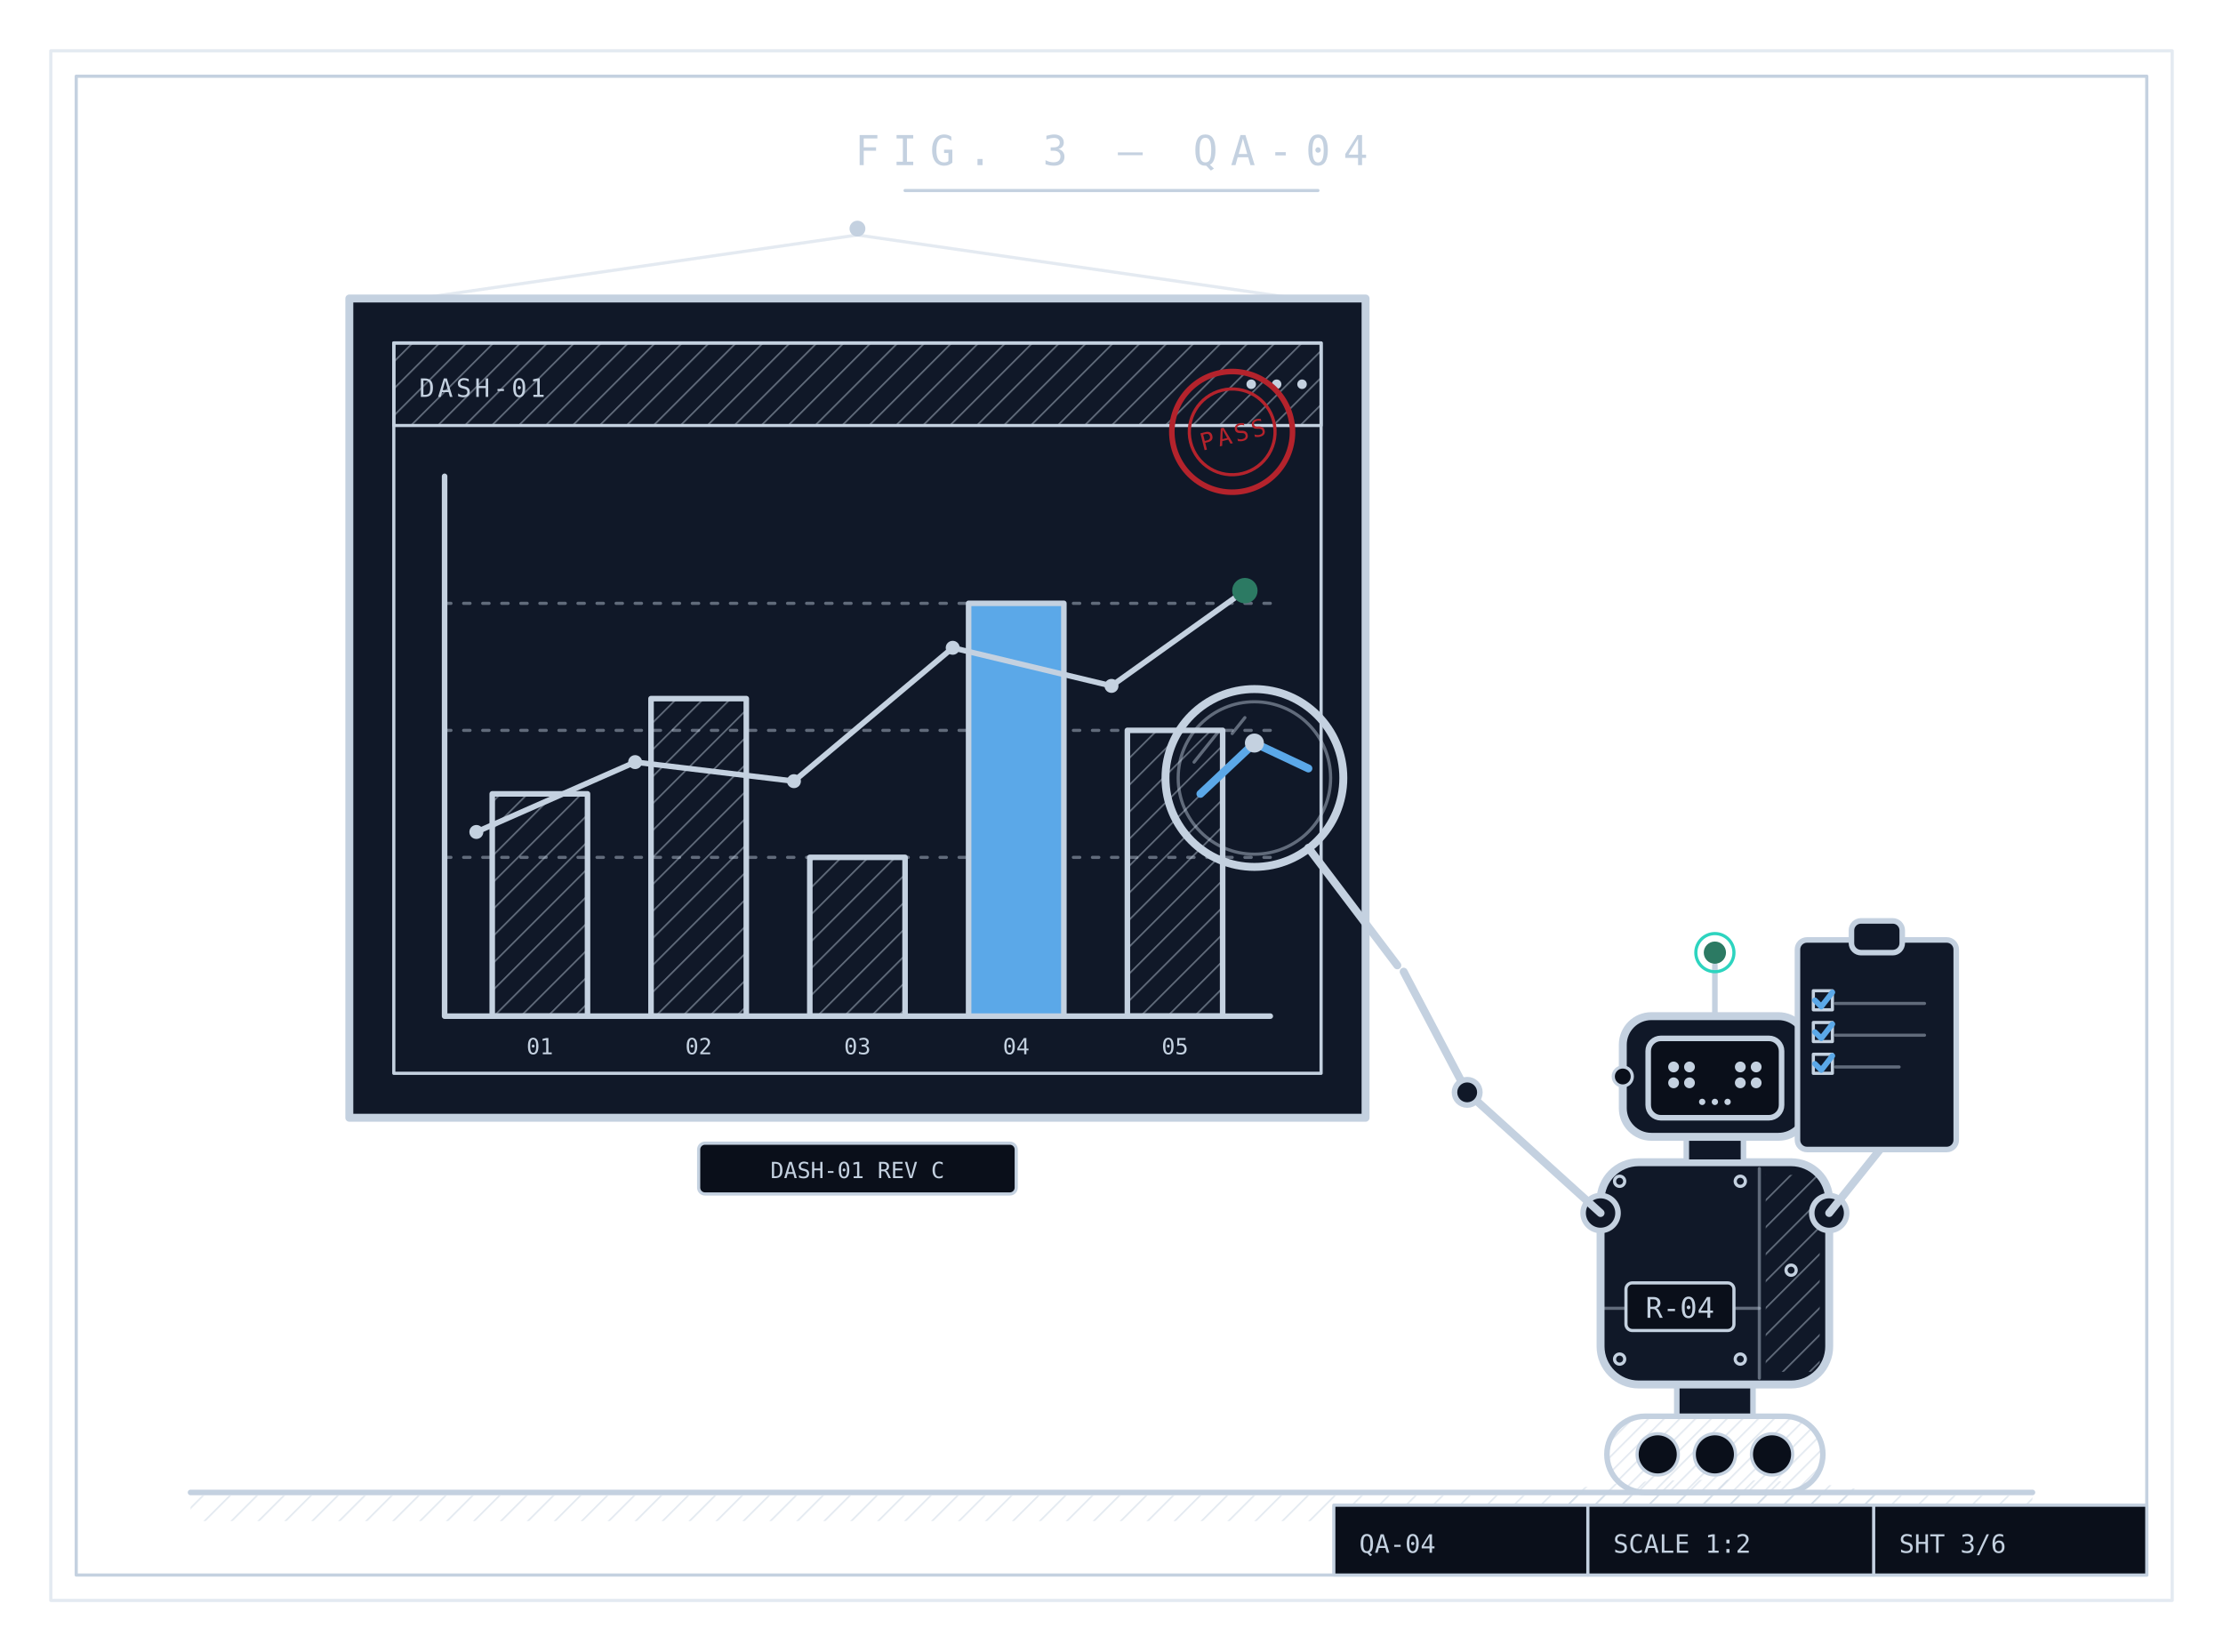
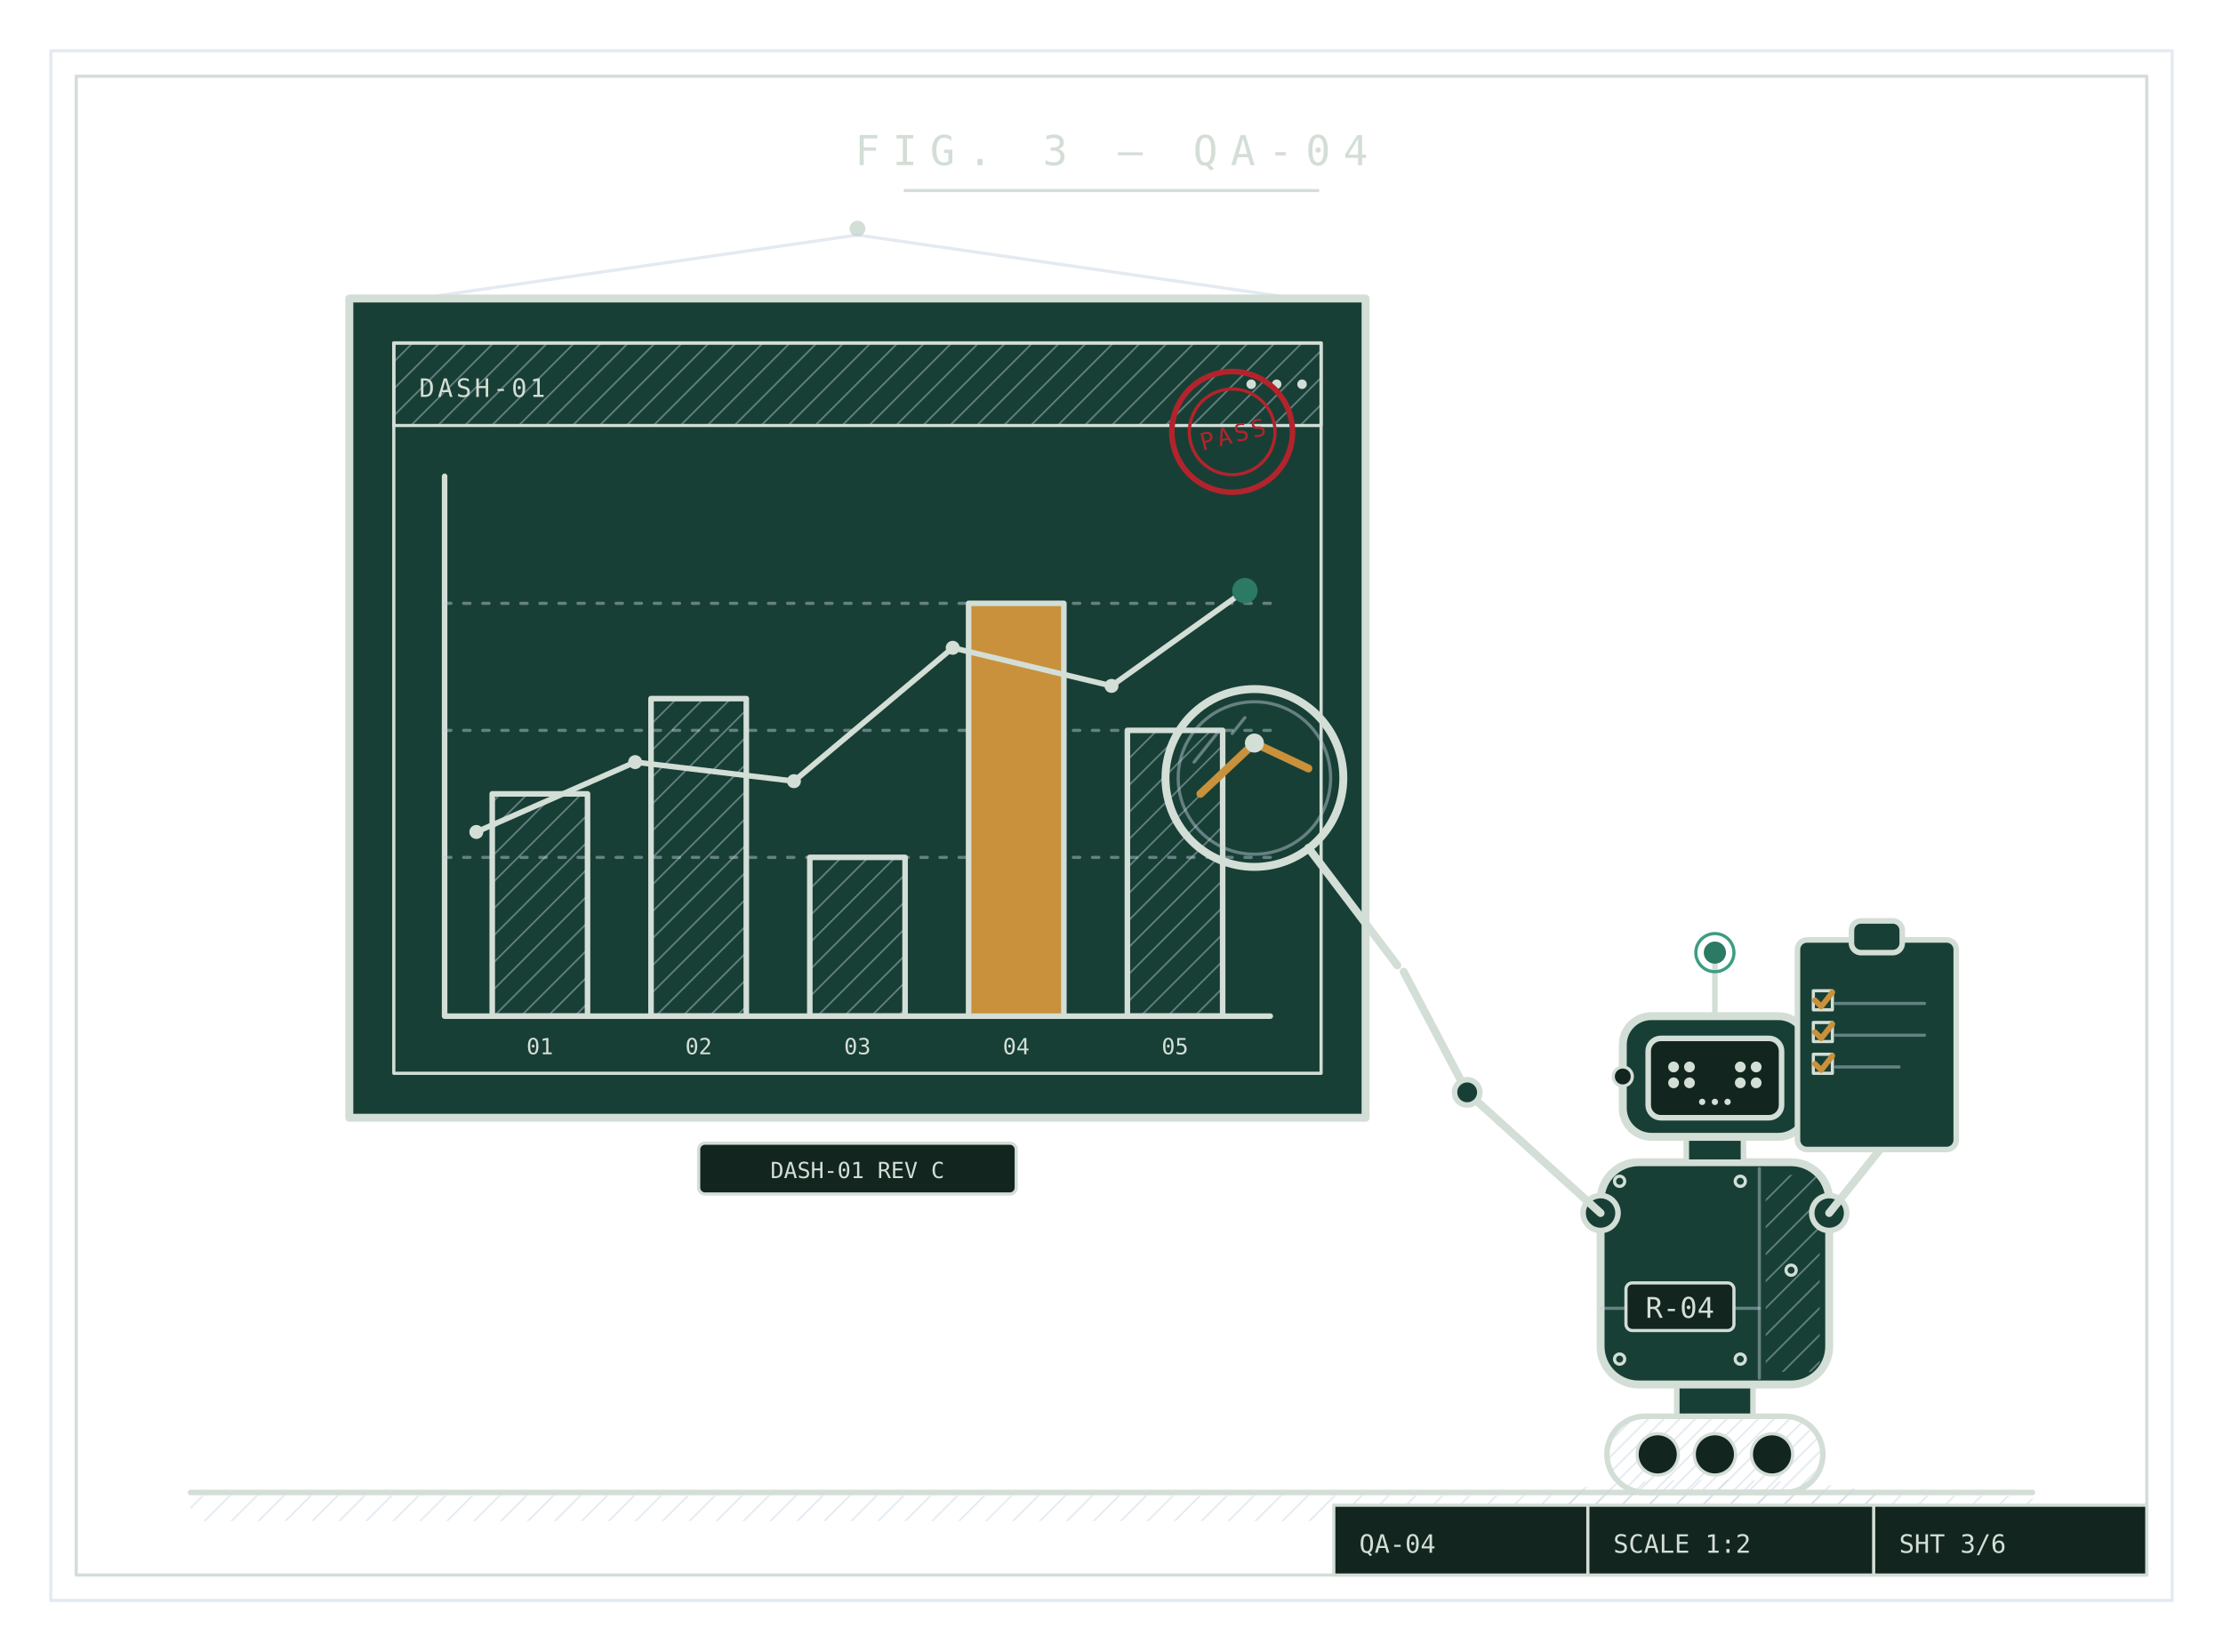
<svg xmlns="http://www.w3.org/2000/svg" viewBox="0 0 700 520">
  <style>
    .ill-live{animation:ciPulse 2.4s ease-in-out infinite}
    @keyframes ciPulse{0%,100%{opacity:.35}50%{opacity:1}}
    .ci-arm{transform-origin:504px 382px;animation:ciSweep 5s ease-in-out infinite}
    @keyframes ciSweep{0%,100%{transform:rotate(4.5deg)}50%{transform:rotate(-4.5deg)}}
    .ci-ck1,.ci-ck2,.ci-ck3{animation:ciCheck 6s linear infinite}
    .ci-ck2{animation-delay:-5.2s}
    .ci-ck3{animation-delay:-4.4s}
    @keyframes ciCheck{0%{opacity:0}8%,72%{opacity:1}80%,100%{opacity:0}}
    @media (prefers-reduced-motion: reduce){*{animation:none !important}}
  </style>
  <defs>
    <pattern id="cH" patternUnits="userSpaceOnUse" width="6" height="6" patternTransform="rotate(45)">
      <line x1="0" y1="0" x2="0" y2="6" stroke="rgba(196,209,224,.45)" stroke-width="1" />
    </pattern>
    <pattern id="cHd" patternUnits="userSpaceOnUse" width="3.5" height="3.5" patternTransform="rotate(45)">
      <line x1="0" y1="0" x2="0" y2="3.5" stroke="rgba(196,209,224,.45)" stroke-width="1" />
    </pattern>
-     <g id="cBot" stroke="#C4D1E0" fill="none" stroke-linecap="round" stroke-linejoin="round">
+     <g id="cBot" stroke="#d3ded6" fill="none" stroke-linecap="round" stroke-linejoin="round">
      <rect x="-34" y="-24" width="68" height="24" rx="12" fill="url(#cHd)" stroke-width="1.75" />
-       <circle cx="-18" cy="-12" r="6.5" fill="#0A0F1A" stroke-width="1" />
-       <circle cx="0" cy="-12" r="6.5" fill="#0A0F1A" stroke-width="1" />
-       <circle cx="18" cy="-12" r="6.5" fill="#0A0F1A" stroke-width="1" />
-       <rect x="-12" y="-34" width="24" height="10" fill="#101828" stroke-width="1.75" />
-       <rect x="-36" y="-104" width="72" height="70" rx="12" fill="#101828" stroke-width="2.5" class="ill-draw" />
+       <circle cx="-18" cy="-12" r="6.5" fill="#12251f" stroke-width="1" />
+       <circle cx="0" cy="-12" r="6.5" fill="#12251f" stroke-width="1" />
+       <circle cx="18" cy="-12" r="6.5" fill="#12251f" stroke-width="1" />
+       <rect x="-12" y="-34" width="24" height="10" fill="#183f35" stroke-width="1.75" />
+       <rect x="-36" y="-104" width="72" height="70" rx="12" fill="#183f35" stroke-width="2.5" class="ill-draw" />
      <rect x="16" y="-100" width="17" height="62" fill="url(#cH)" stroke="none" />
      <path d="M14 -102 V-36" stroke="rgba(196,209,224,.45)" stroke-width="1" />
      <path d="M-36 -58 H14" stroke="rgba(196,209,224,.45)" stroke-width="1" />
      <circle cx="-30" cy="-98" r="1.6" stroke-width="1" />
      <circle cx="-30" cy="-42" r="1.6" stroke-width="1" />
      <circle cx="8" cy="-98" r="1.6" stroke-width="1" />
      <circle cx="8" cy="-42" r="1.6" stroke-width="1" />
      <circle cx="24" cy="-70" r="1.6" stroke-width="1" />
-       <rect x="-28" y="-66" width="34" height="15" rx="2" fill="#0A0F1A" stroke-width="1" />
-       <rect x="-9" y="-114" width="18" height="10" fill="#101828" stroke-width="1.75" />
-       <rect x="-29" y="-150" width="58" height="38" rx="9" fill="#101828" stroke-width="2.5" class="ill-draw" />
-       <rect x="-21" y="-143" width="42" height="25" rx="4" fill="#0A0F1A" stroke-width="1.75" />
-       <g fill="#C4D1E0" stroke="none">
+       <rect x="-28" y="-66" width="34" height="15" rx="2" fill="#12251f" stroke-width="1" />
+       <rect x="-9" y="-114" width="18" height="10" fill="#183f35" stroke-width="1.75" />
+       <rect x="-29" y="-150" width="58" height="38" rx="9" fill="#183f35" stroke-width="2.5" class="ill-draw" />
+       <rect x="-21" y="-143" width="42" height="25" rx="4" fill="#12251f" stroke-width="1.75" />
+       <g fill="#d3ded6" stroke="none">
        <circle cx="-13" cy="-134" r="1.7" />
        <circle cx="-8" cy="-134" r="1.7" />
        <circle cx="-13" cy="-129" r="1.7" />
        <circle cx="-8" cy="-129" r="1.7" />
        <circle cx="8" cy="-134" r="1.7" />
        <circle cx="13" cy="-134" r="1.7" />
        <circle cx="8" cy="-129" r="1.7" />
        <circle cx="13" cy="-129" r="1.7" />
        <circle cx="-4" cy="-123" r="1" />
        <circle cx="0" cy="-123" r="1" />
        <circle cx="4" cy="-123" r="1" />
      </g>
-       <circle cx="-29" cy="-131" r="3" fill="#0A0F1A" stroke-width="1" />
-       <circle cx="29" cy="-131" r="3" fill="#0A0F1A" stroke-width="1" />
+       <circle cx="-29" cy="-131" r="3" fill="#12251f" stroke-width="1" />
+       <circle cx="29" cy="-131" r="3" fill="#12251f" stroke-width="1" />
      <path d="M0 -150 V-166" stroke-width="1.75" />
-       <circle cx="0" cy="-170" r="6" stroke="#2DD4BF" stroke-width="1" class="ill-live" />
+       <circle cx="0" cy="-170" r="6" stroke="#3e9c82" stroke-width="1" class="ill-live" />
      <circle cx="0" cy="-170" r="3.5" fill="#2C7A63" stroke="none" class="ill-live" />
-       <circle cx="-36" cy="-88" r="5.5" fill="#101828" stroke-width="1.75" />
-       <circle cx="36" cy="-88" r="5.5" fill="#101828" stroke-width="1.75" />
+       <circle cx="-36" cy="-88" r="5.5" fill="#183f35" stroke-width="1.75" />
+       <circle cx="36" cy="-88" r="5.5" fill="#183f35" stroke-width="1.75" />
    </g>
  </defs>
-   <g stroke="#C4D1E0" fill="none" stroke-linecap="round" stroke-linejoin="round">
+   <g stroke="#d3ded6" fill="none" stroke-linecap="round" stroke-linejoin="round">
    <rect x="16" y="16" width="668" height="488" stroke="rgba(196,209,224,.45)" stroke-width="1" />
    <rect x="24" y="24" width="652" height="472" stroke-width="1" />
-     <text x="350" y="52" text-anchor="middle" font-family="IBM Plex Mono, monospace" font-size="13" letter-spacing="4" fill="#C4D1E0" stroke="none">FIG. 3 — QA-04</text>
+     <text x="350" y="52" text-anchor="middle" font-family="IBM Plex Mono, monospace" font-size="13" letter-spacing="4" fill="#d3ded6" stroke="none">FIG. 3 — QA-04</text>
    <path d="M285 60 H415" stroke-width="1" />
    <path d="M60 470 H640" stroke-width="1.75" />
    <rect x="60" y="471" width="580" height="8" fill="url(#cH)" stroke="none" />
    <ellipse cx="540" cy="472" rx="52" ry="6" fill="url(#cH)" stroke="none" />
-     <circle cx="270" cy="72" r="2.5" fill="#C4D1E0" stroke="none" />
+     <circle cx="270" cy="72" r="2.5" fill="#d3ded6" stroke="none" />
    <path d="M270 74 L118 96 M270 74 L422 96" stroke="rgba(196,209,224,.45)" stroke-width="1" />
-     <rect x="110" y="94" width="320" height="258" fill="#101828" stroke-width="2.5" class="ill-draw" />
+     <rect x="110" y="94" width="320" height="258" fill="#183f35" stroke-width="2.5" class="ill-draw" />
    <rect x="124" y="108" width="292" height="230" stroke-width="1" />
    <rect x="124" y="108" width="292" height="26" fill="url(#cH)" stroke-width="1" />
-     <text x="132" y="125" font-family="IBM Plex Mono, monospace" font-size="8" letter-spacing="1" fill="#C4D1E0" stroke="none">DASH-01</text>
-     <circle cx="394" cy="121" r="1.5" fill="#C4D1E0" stroke="none" />
-     <circle cx="402" cy="121" r="1.5" fill="#C4D1E0" stroke="none" />
-     <circle cx="410" cy="121" r="1.5" fill="#C4D1E0" stroke="none" />
+     <text x="132" y="125" font-family="IBM Plex Mono, monospace" font-size="8" letter-spacing="1" fill="#d3ded6" stroke="none">DASH-01</text>
+     <circle cx="394" cy="121" r="1.5" fill="#d3ded6" stroke="none" />
+     <circle cx="402" cy="121" r="1.5" fill="#d3ded6" stroke="none" />
+     <circle cx="410" cy="121" r="1.5" fill="#d3ded6" stroke="none" />
    <path d="M140 150 V320 H400" stroke-width="1.75" />
    <path d="M140 190 H400 M140 230 H400 M140 270 H400" stroke="rgba(196,209,224,.45)" stroke-width="1" stroke-dasharray="2 4" />
    <rect x="155" y="250" width="30" height="70" fill="url(#cH)" stroke-width="1.75" />
    <rect x="205" y="220" width="30" height="100" fill="url(#cH)" stroke-width="1.75" />
    <rect x="255" y="270" width="30" height="50" fill="url(#cH)" stroke-width="1.75" />
-     <rect x="305" y="190" width="30" height="130" fill="#5BA8E8" stroke-width="1.75" />
+     <rect x="305" y="190" width="30" height="130" fill="#c9913b" stroke-width="1.75" />
    <rect x="355" y="230" width="30" height="90" fill="url(#cH)" stroke-width="1.75" />
    <path d="M150 262 L200 240 L250 246 L300 204 L350 216 L392 186" stroke-width="1.75" class="ill-draw" />
-     <circle cx="150" cy="262" r="2.2" fill="#C4D1E0" stroke="none" />
-     <circle cx="200" cy="240" r="2.2" fill="#C4D1E0" stroke="none" />
-     <circle cx="250" cy="246" r="2.2" fill="#C4D1E0" stroke="none" />
-     <circle cx="300" cy="204" r="2.2" fill="#C4D1E0" stroke="none" />
-     <circle cx="350" cy="216" r="2.2" fill="#C4D1E0" stroke="none" />
+     <circle cx="150" cy="262" r="2.2" fill="#d3ded6" stroke="none" />
+     <circle cx="200" cy="240" r="2.2" fill="#d3ded6" stroke="none" />
+     <circle cx="250" cy="246" r="2.2" fill="#d3ded6" stroke="none" />
+     <circle cx="300" cy="204" r="2.2" fill="#d3ded6" stroke="none" />
+     <circle cx="350" cy="216" r="2.2" fill="#d3ded6" stroke="none" />
    <circle cx="392" cy="186" r="4" fill="#2C7A63" stroke="none" class="ill-live" />
-     <g font-family="IBM Plex Mono, monospace" font-size="7" fill="#C4D1E0" stroke="none" text-anchor="middle">
+     <g font-family="IBM Plex Mono, monospace" font-size="7" fill="#d3ded6" stroke="none" text-anchor="middle">
      <text x="170" y="332">01</text>
      <text x="220" y="332">02</text>
      <text x="270" y="332">03</text>
      <text x="320" y="332">04</text>
      <text x="370" y="332">05</text>
    </g>
    <g transform="translate(388,136) rotate(-14)" stroke="#B4232C">
      <circle r="19" stroke-width="1.75" />
      <circle r="13.5" stroke-width="1" />
      <text y="3.5" text-anchor="middle" font-family="IBM Plex Mono, monospace" font-size="7.5" letter-spacing="1" fill="#B4232C" stroke="none">PASS</text>
    </g>
-     <rect x="220" y="360" width="100" height="16" rx="2" fill="#0A0F1A" stroke-width="1" />
-     <text x="270" y="371" text-anchor="middle" font-family="IBM Plex Mono, monospace" font-size="7" fill="#C4D1E0" stroke="none">DASH-01 REV C</text>
+     <rect x="220" y="360" width="100" height="16" rx="2" fill="#12251f" stroke-width="1" />
+     <text x="270" y="371" text-anchor="middle" font-family="IBM Plex Mono, monospace" font-size="7" fill="#d3ded6" stroke="none">DASH-01 REV C</text>
    <use href="#cBot" transform="translate(540,470)" />
-     <text x="529" y="415" text-anchor="middle" font-family="IBM Plex Mono, monospace" font-size="9" fill="#C4D1E0" stroke="none">R-04</text>
+     <text x="529" y="415" text-anchor="middle" font-family="IBM Plex Mono, monospace" font-size="9" fill="#d3ded6" stroke="none">R-04</text>
    <path class="ci-arm" d="M504 382 L462 344 L442 306" stroke-width="2.5" />
-     <circle class="ci-arm" cx="462" cy="344" r="4" fill="#101828" stroke-width="1.75" />
+     <circle class="ci-arm" cx="462" cy="344" r="4" fill="#183f35" stroke-width="1.75" />
    <path class="ci-arm" d="M412 267 L440 304" stroke-width="2.5" />
    <circle class="ci-arm ill-draw" cx="395" cy="245" r="28" stroke-width="2.5" />
    <circle class="ci-arm" cx="395" cy="245" r="24" stroke="rgba(196,209,224,.45)" stroke-width="1" />
    <path class="ci-arm" d="M384 230 l-8 10 M392 226 l-4 5" stroke="rgba(196,209,224,.45)" stroke-width="1" />
-     <path class="ci-arm" d="M378 250 L395 234 L412 242" stroke="#5BA8E8" stroke-width="2.5" />
-     <circle class="ci-arm" cx="395" cy="234" r="3" fill="#C4D1E0" stroke="none" />
+     <path class="ci-arm" d="M378 250 L395 234 L412 242" stroke="#c9913b" stroke-width="2.5" />
+     <circle class="ci-arm" cx="395" cy="234" r="3" fill="#d3ded6" stroke="none" />
    <path d="M576 382 L600 352 L592 332" stroke-width="2.5" />
-     <circle cx="600" cy="352" r="4" fill="#101828" stroke-width="1.75" />
-     <rect x="566" y="296" width="50" height="66" rx="3" fill="#101828" stroke-width="1.75" />
-     <rect x="583" y="290" width="16" height="10" rx="3" fill="#101828" stroke-width="1.75" />
+     <circle cx="600" cy="352" r="4" fill="#183f35" stroke-width="1.75" />
+     <rect x="566" y="296" width="50" height="66" rx="3" fill="#183f35" stroke-width="1.75" />
+     <rect x="583" y="290" width="16" height="10" rx="3" fill="#183f35" stroke-width="1.75" />
    <path d="M578 316 H606 M578 326 H606 M578 336 H598" stroke="rgba(196,209,224,.45)" stroke-width="1" />
    <rect x="571" y="312" width="6" height="6" stroke-width="1" />
    <rect x="571" y="322" width="6" height="6" stroke-width="1" />
    <rect x="571" y="332" width="6" height="6" stroke-width="1" />
-     <path class="ci-ck1" d="M571.5 315 l2 2 l3.5 -4.5" stroke="#5BA8E8" stroke-width="1.75" />
-     <path class="ci-ck2" d="M571.5 325 l2 2 l3.5 -4.5" stroke="#5BA8E8" stroke-width="1.75" />
-     <path class="ci-ck3" d="M571.5 335 l2 2 l3.5 -4.5" stroke="#5BA8E8" stroke-width="1.75" />
-     <rect x="420" y="474" width="256" height="22" fill="#0A0F1A" stroke-width="1" />
+     <path class="ci-ck1" d="M571.5 315 l2 2 l3.5 -4.5" stroke="#c9913b" stroke-width="1.75" />
+     <path class="ci-ck2" d="M571.5 325 l2 2 l3.5 -4.5" stroke="#c9913b" stroke-width="1.75" />
+     <path class="ci-ck3" d="M571.5 335 l2 2 l3.5 -4.5" stroke="#c9913b" stroke-width="1.75" />
+     <rect x="420" y="474" width="256" height="22" fill="#12251f" stroke-width="1" />
    <path d="M500 474 V496 M590 474 V496" stroke-width="1" />
-     <text x="428" y="489" font-family="IBM Plex Mono, monospace" font-size="8" fill="#C4D1E0" stroke="none">QA-04</text>
-     <text x="508" y="489" font-family="IBM Plex Mono, monospace" font-size="8" fill="#C4D1E0" stroke="none">SCALE 1:2</text>
-     <text x="598" y="489" font-family="IBM Plex Mono, monospace" font-size="8" fill="#C4D1E0" stroke="none">SHT 3/6</text>
+     <text x="428" y="489" font-family="IBM Plex Mono, monospace" font-size="8" fill="#d3ded6" stroke="none">QA-04</text>
+     <text x="508" y="489" font-family="IBM Plex Mono, monospace" font-size="8" fill="#d3ded6" stroke="none">SCALE 1:2</text>
+     <text x="598" y="489" font-family="IBM Plex Mono, monospace" font-size="8" fill="#d3ded6" stroke="none">SHT 3/6</text>
  </g>
</svg>
